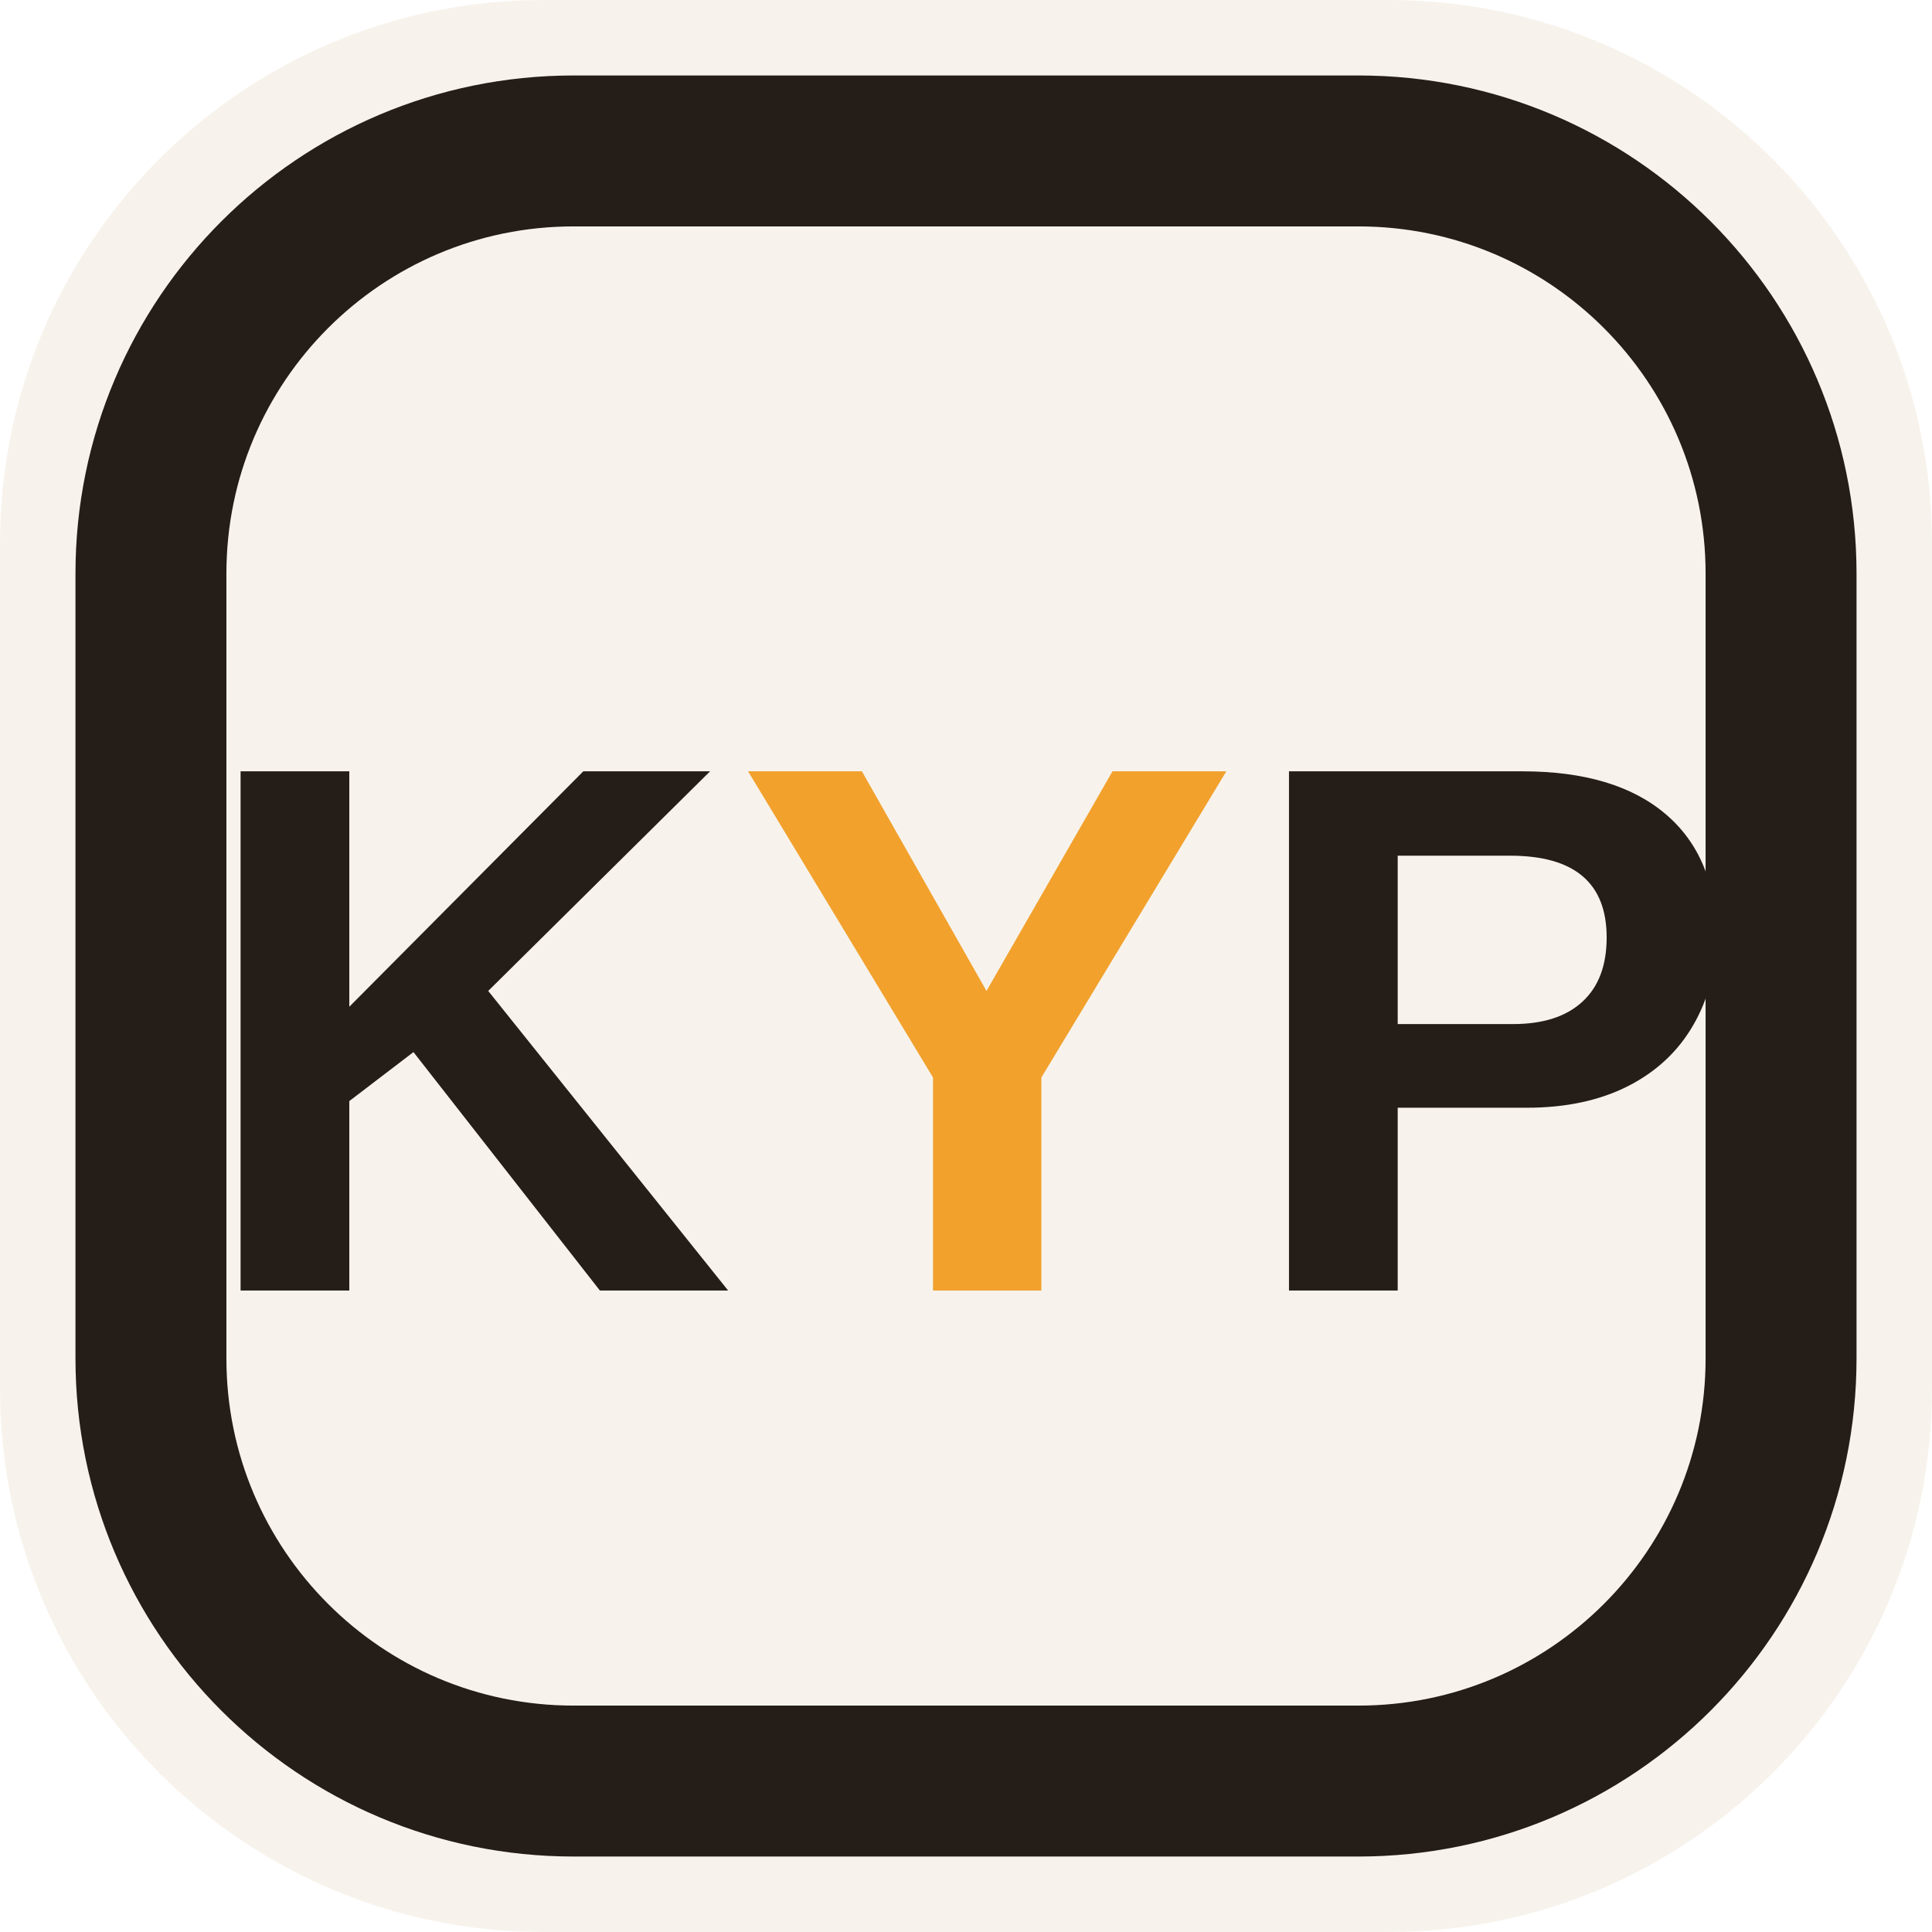
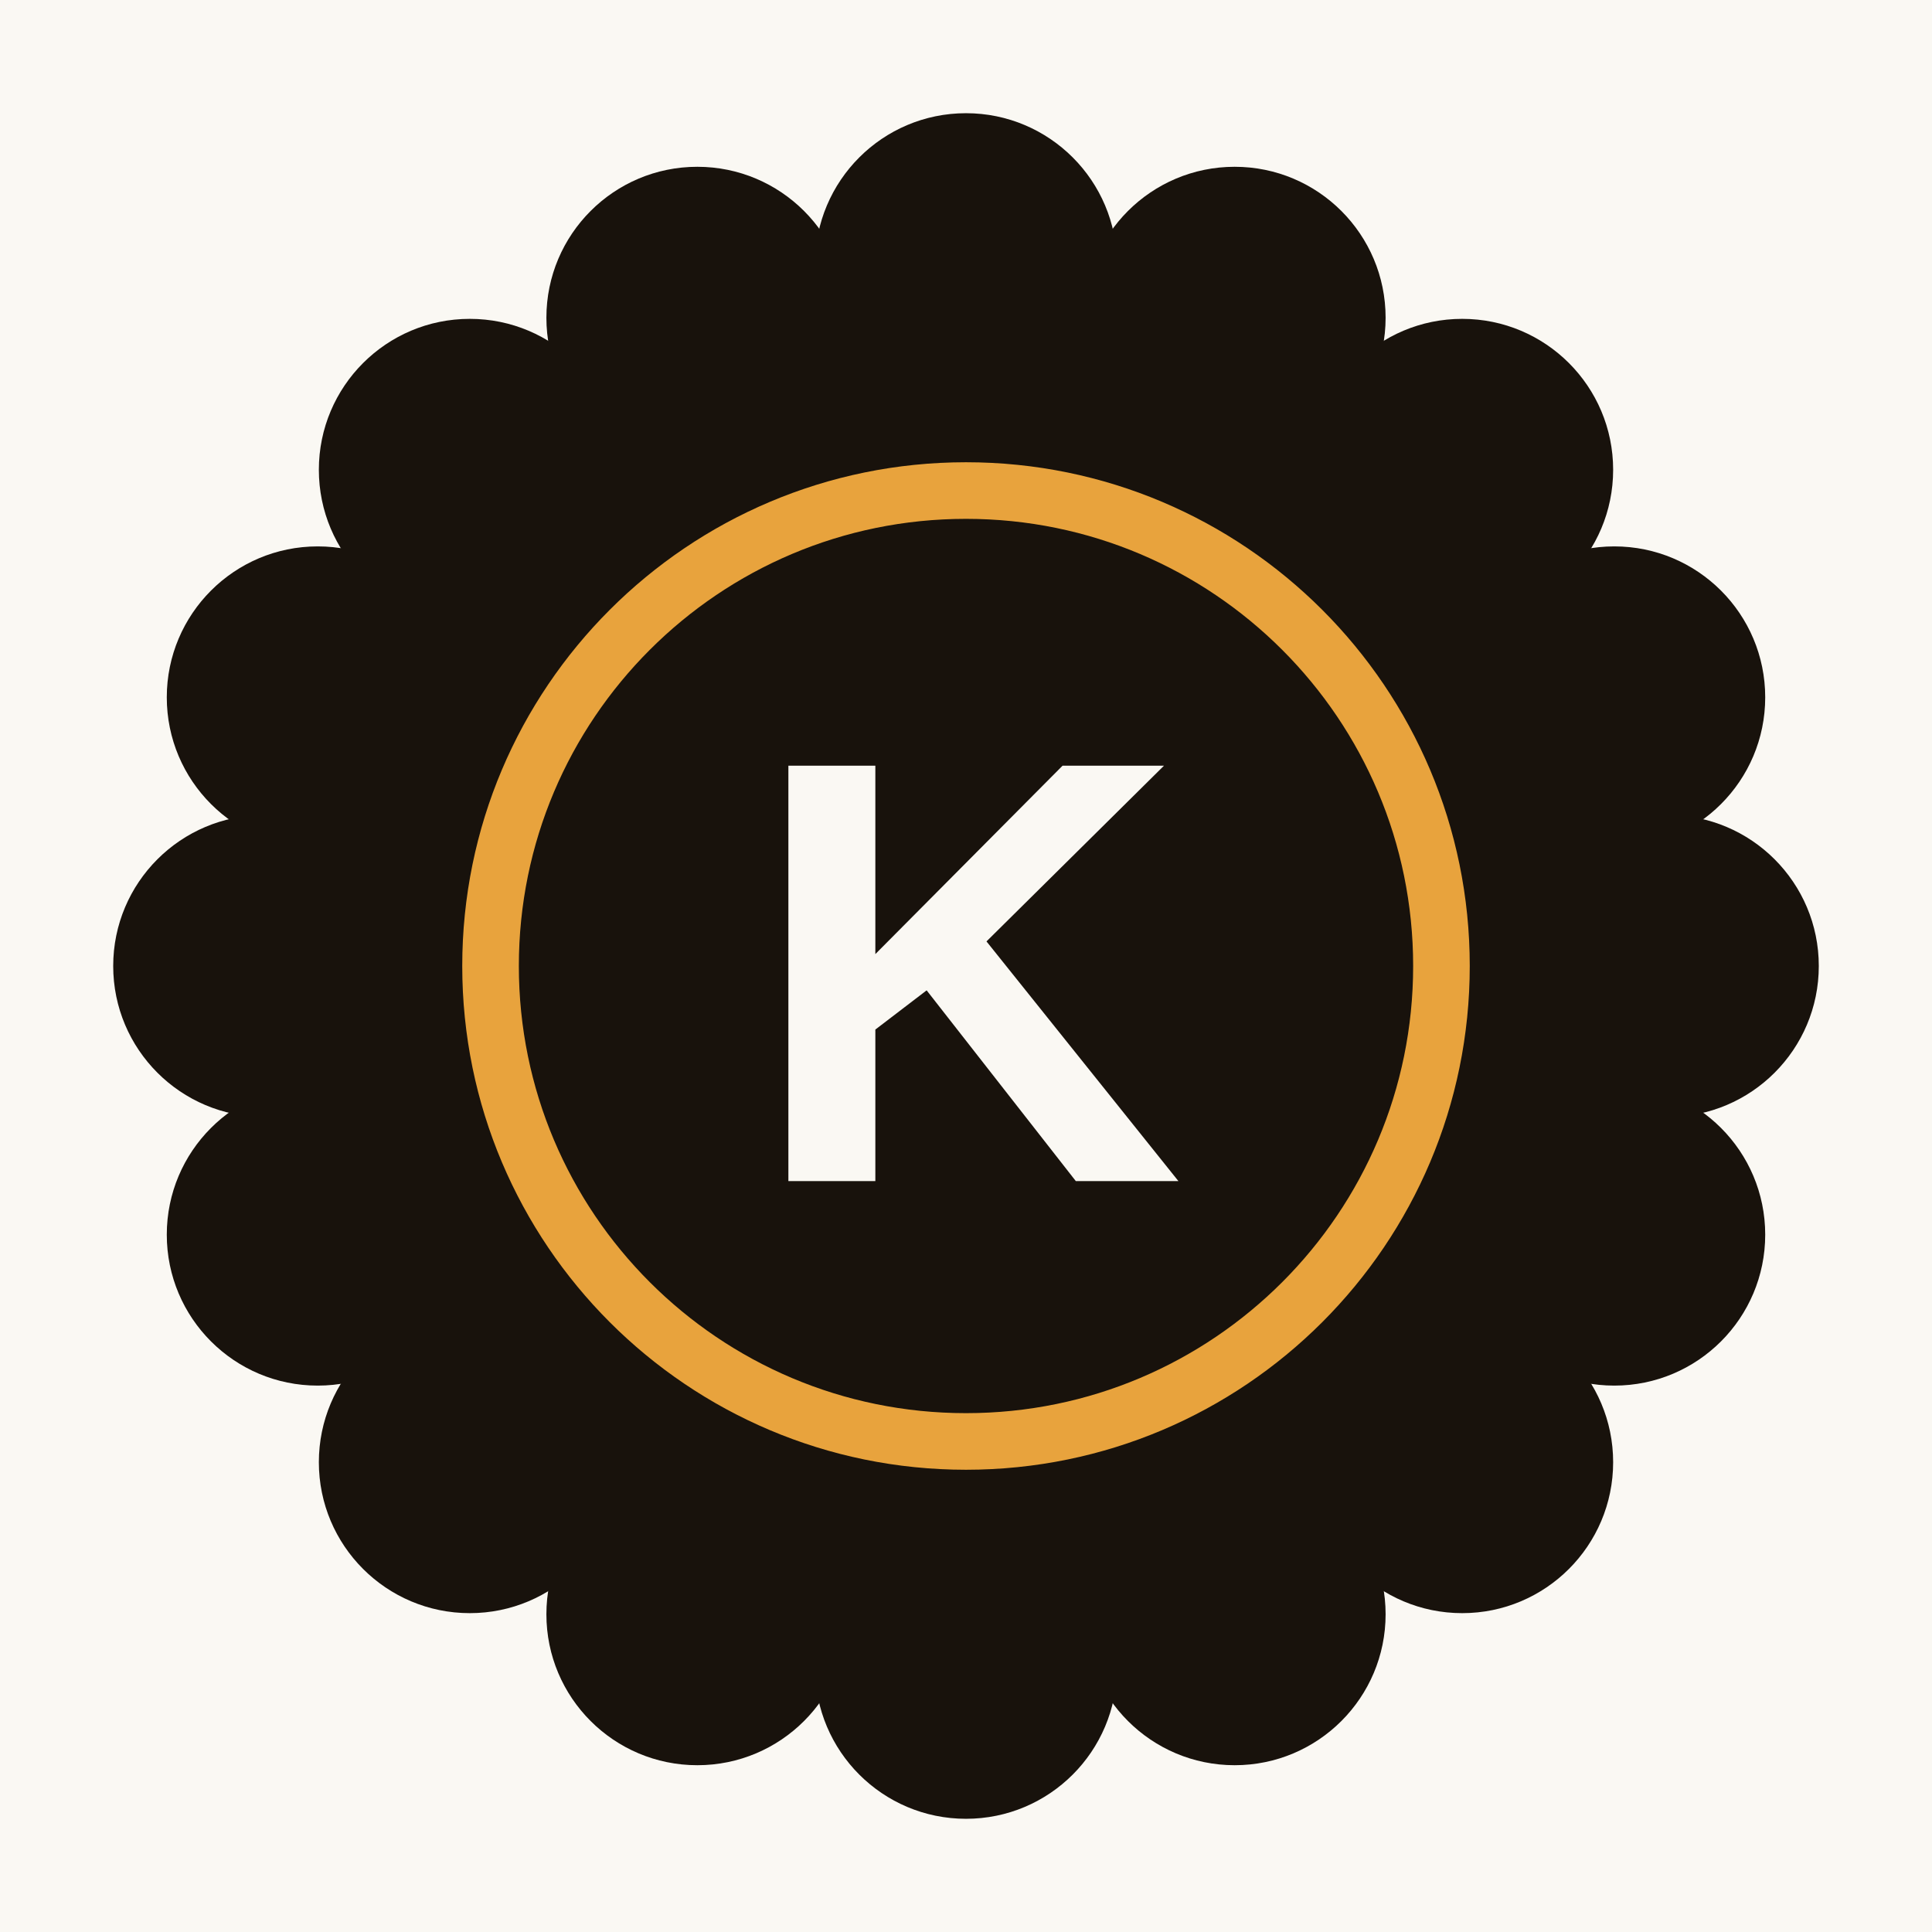
- <svg xmlns="http://www.w3.org/2000/svg" viewBox="0 0 512 512">
-   <rect width="512" height="512" rx="144" fill="#f7f3ec" />
-   <rect x="40" y="40" width="432" height="432" rx="112" fill="none" stroke="#251d18" stroke-width="40" />
-   <text x="256" y="342" text-anchor="middle" font-family="Arial, Helvetica, sans-serif" font-size="200" font-weight="900" letter-spacing="-8" fill="#251d18">K<tspan fill="#f2a12d">Y</tspan>P</text>
+ <svg xmlns="http://www.w3.org/2000/svg" viewBox="0 0 512 512" role="img" aria-label="KYPStamping seal">
+   <rect width="512" height="512" fill="#faf8f3" />
+   <g fill="#18120c">
+     <circle cx="442.0" cy="256.0" r="40" />
+     <circle cx="427.8" cy="327.2" r="40" />
+     <circle cx="387.5" cy="387.5" r="40" />
+     <circle cx="327.2" cy="427.8" r="40" />
+     <circle cx="256.0" cy="442.0" r="40" />
+     <circle cx="184.8" cy="427.8" r="40" />
+     <circle cx="124.5" cy="387.5" r="40" />
+     <circle cx="84.2" cy="327.2" r="40" />
+     <circle cx="70.0" cy="256.0" r="40" />
+     <circle cx="84.2" cy="184.8" r="40" />
+     <circle cx="124.5" cy="124.5" r="40" />
+     <circle cx="184.8" cy="84.2" r="40" />
+     <circle cx="256.0" cy="70.0" r="40" />
+     <circle cx="327.2" cy="84.2" r="40" />
+     <circle cx="387.5" cy="124.5" r="40" />
+     <circle cx="427.8" cy="184.8" r="40" />
+     <circle cx="256" cy="256" r="190" />
+   </g>
+   <circle cx="256" cy="256" r="126" fill="none" stroke="#e8a33d" stroke-width="15" />
+   <text x="256" y="313" text-anchor="middle" font-family="Sora, Arial, Helvetica, sans-serif" font-size="160" font-weight="700" fill="#faf8f3">K</text>
</svg>
